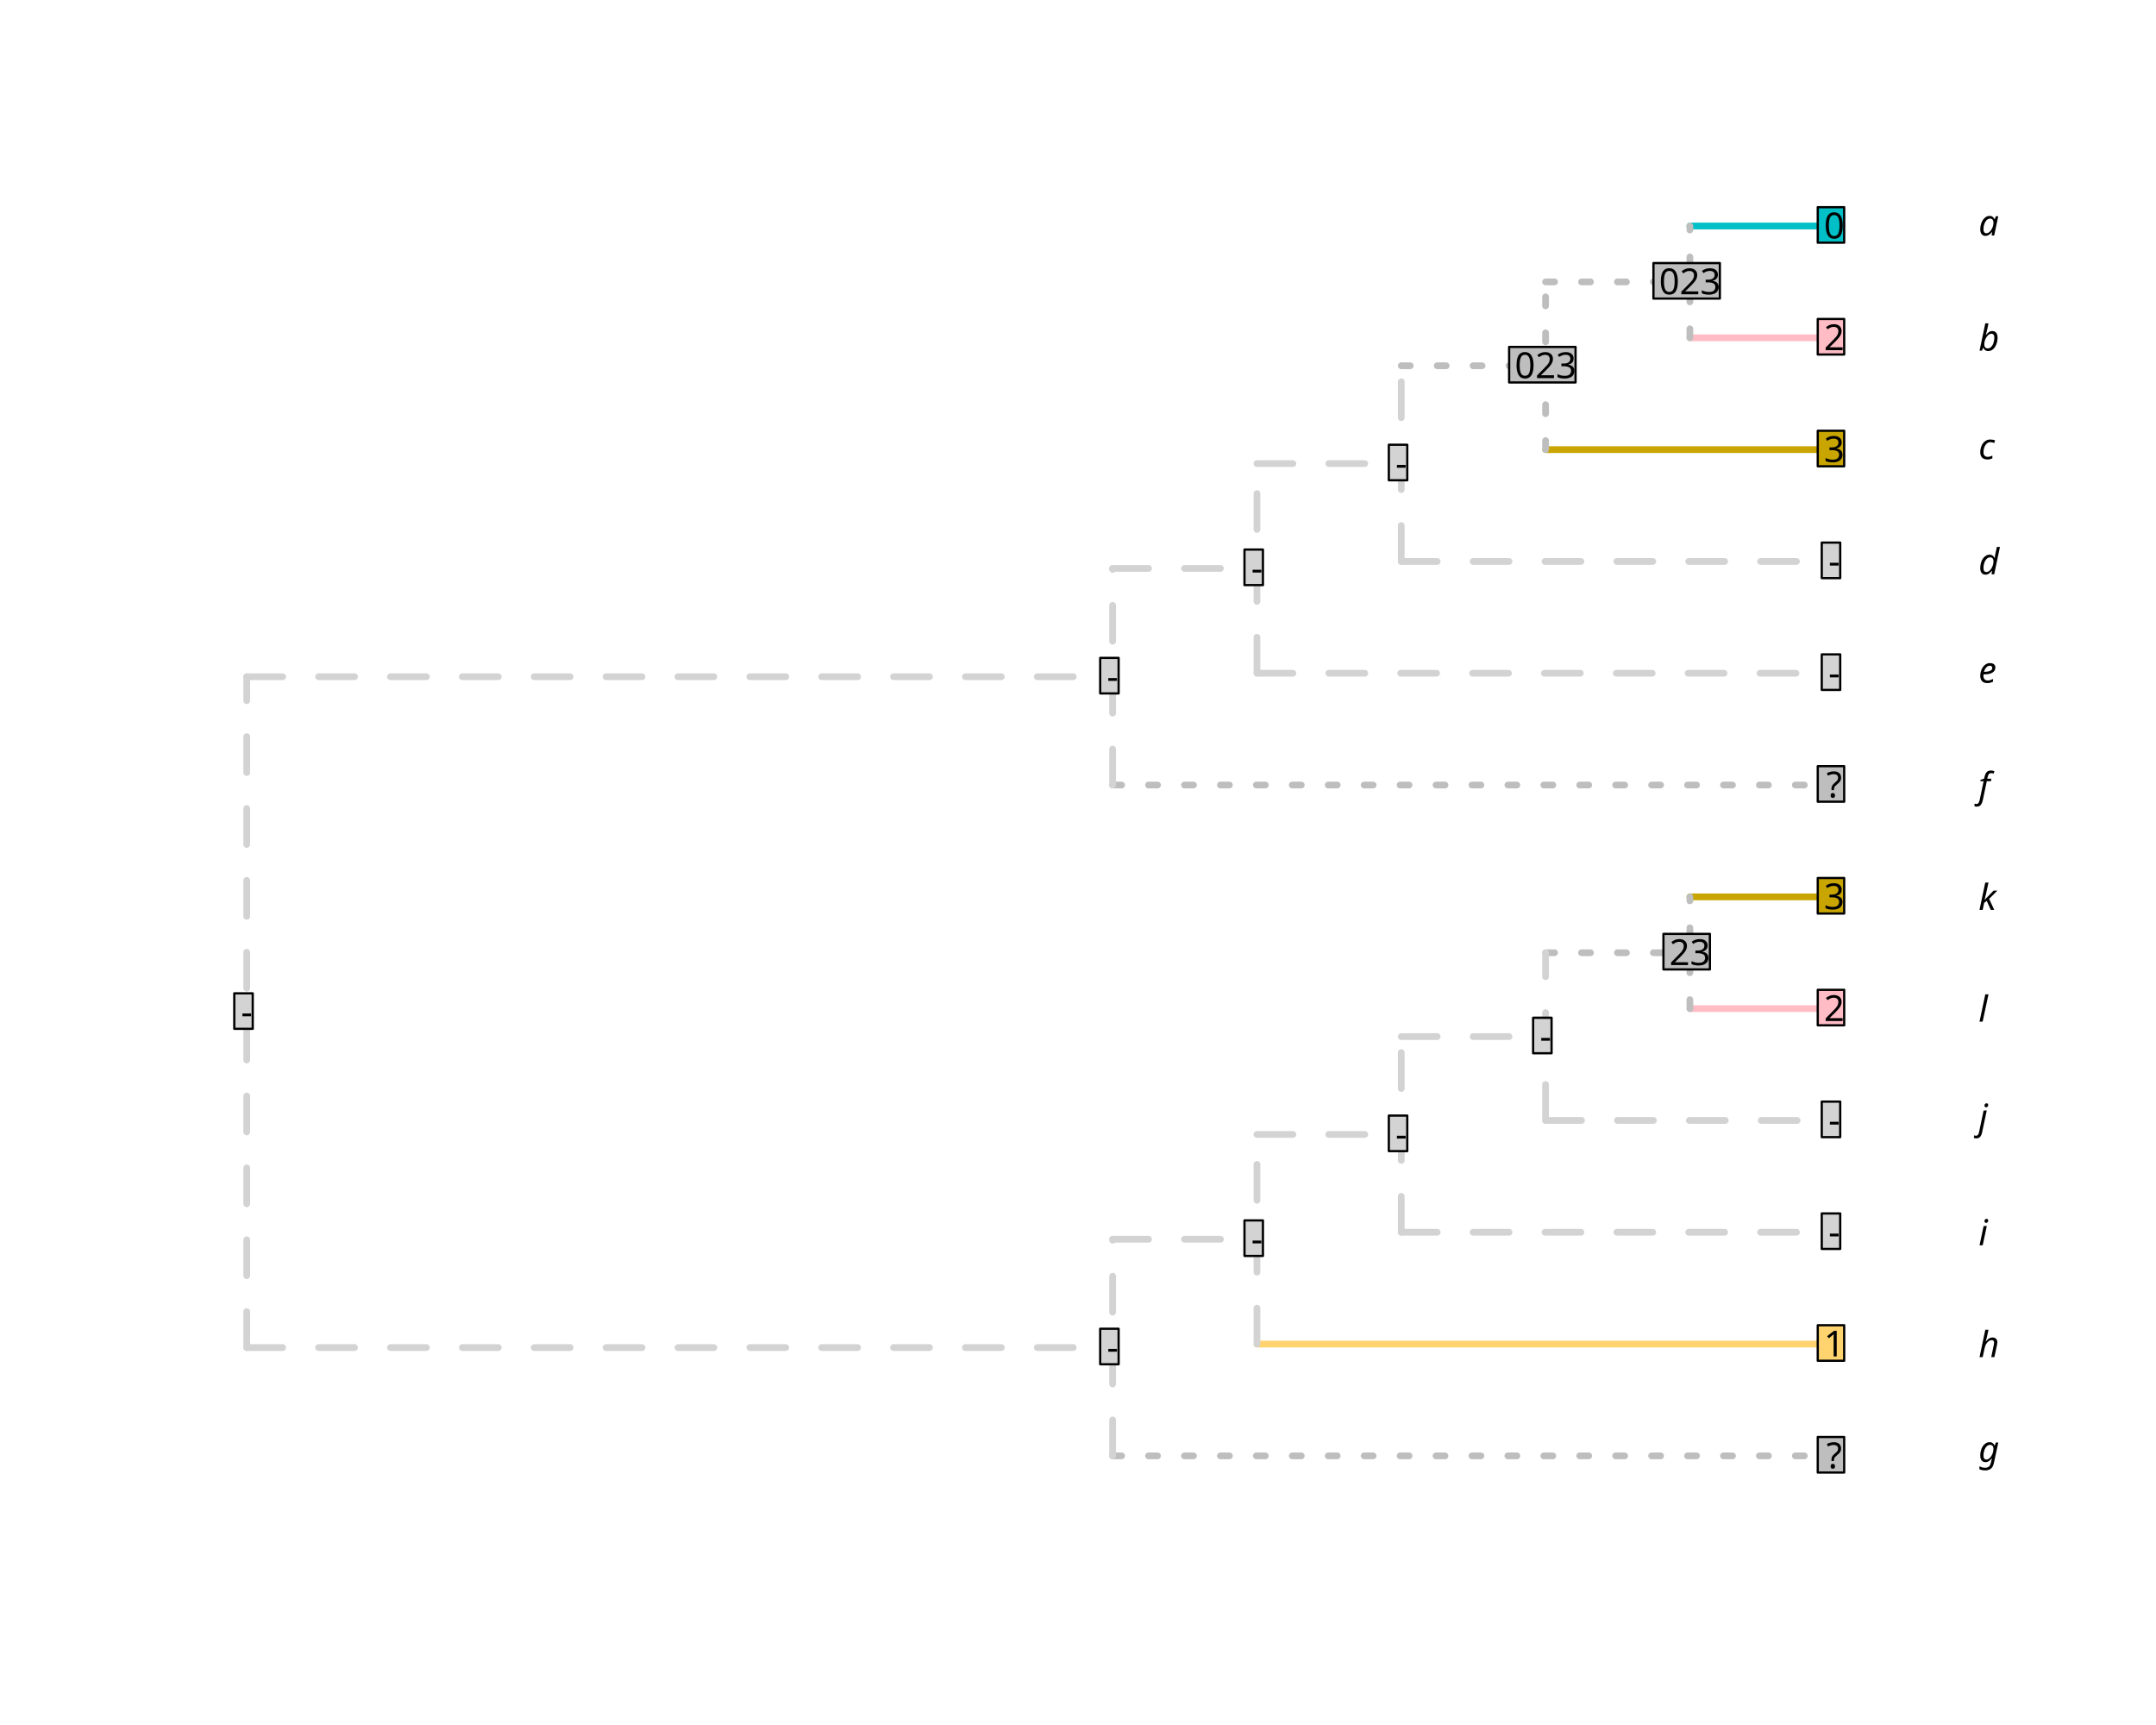
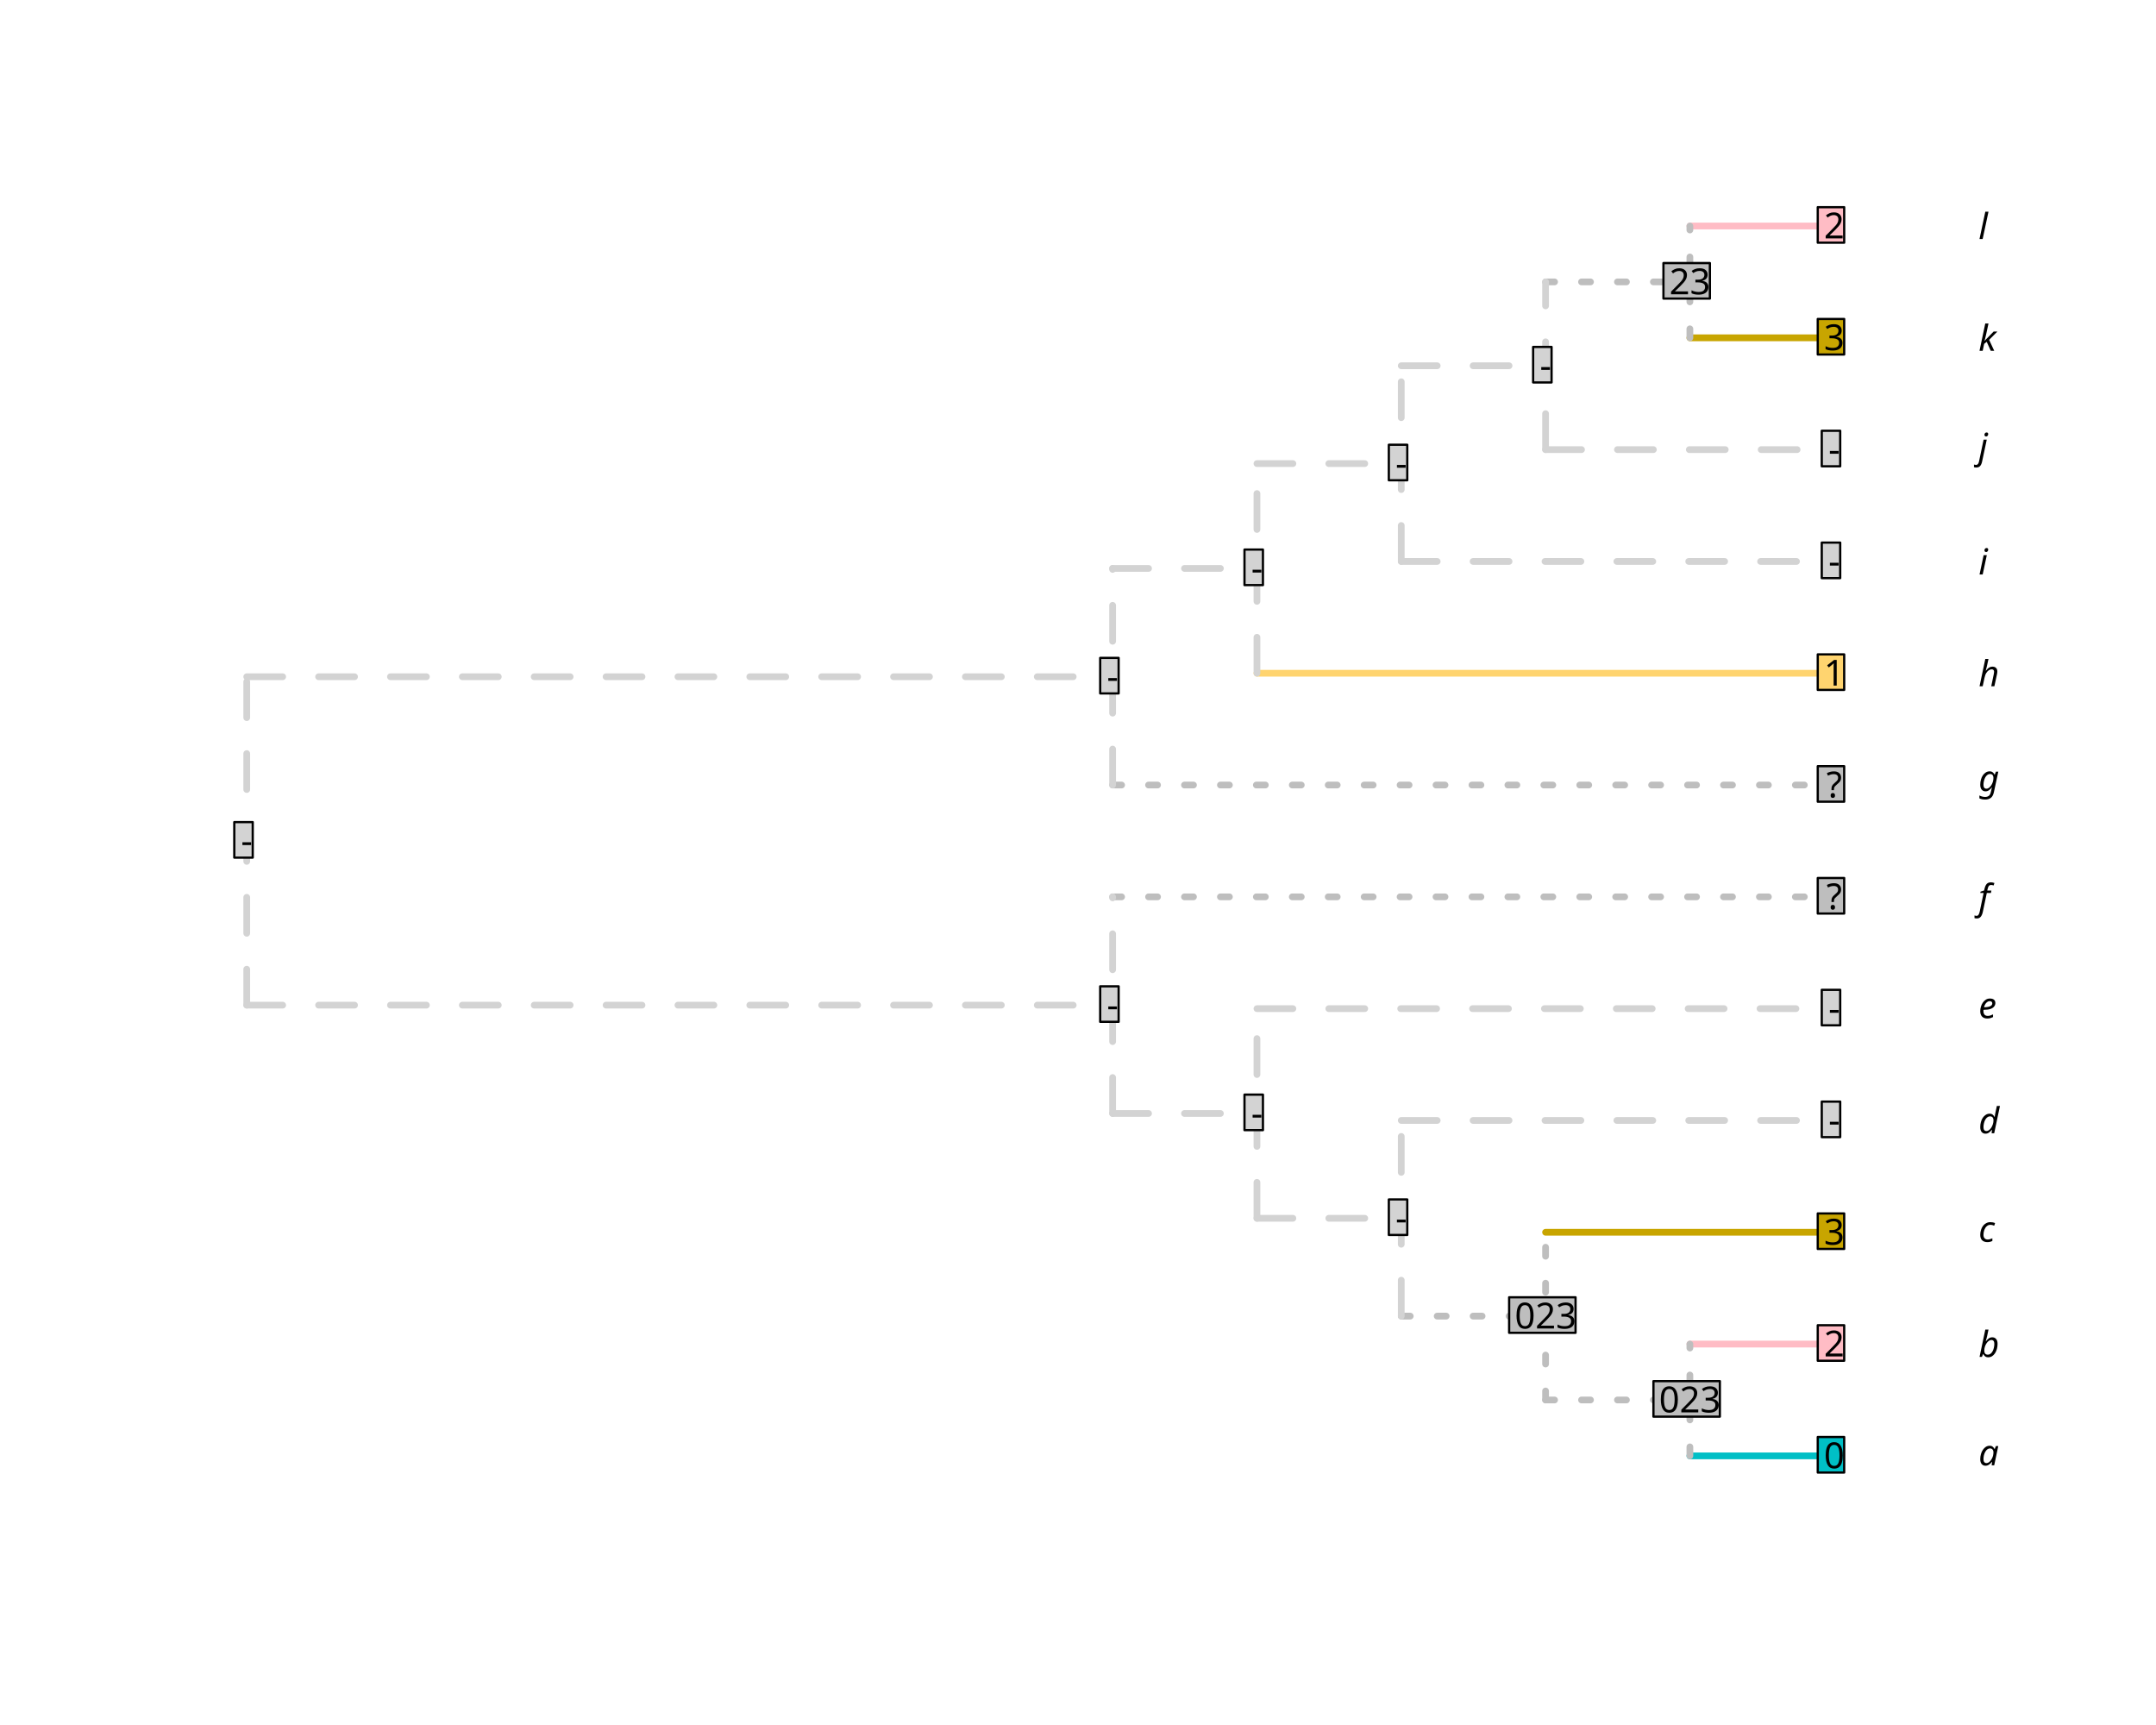
<svg xmlns="http://www.w3.org/2000/svg" class="svglite" data-engine-version="2.0" width="720.00pt" height="576.00pt" viewBox="0 0 720.00 576.00">
  <defs>
    <style type="text/css">
    .svglite line, .svglite polyline, .svglite polygon, .svglite path, .svglite rect, .svglite circle {
      fill: none;
      stroke: #000000;
      stroke-linecap: round;
      stroke-linejoin: round;
      stroke-miterlimit: 10.00;
    }
  </style>
  </defs>
  <rect width="100%" height="100%" style="stroke: none; fill: #FFFFFF;" />
  <defs>
    <clipPath id="cpMC4wMHw3MjAuMDB8MC4wMHw1NzYuMDA=">
      <rect x="0.00" y="0.00" width="720.00" height="576.00" />
    </clipPath>
  </defs>
  <g clip-path="url(#cpMC4wMHw3MjAuMDB8MC4wMHw1NzYuMDA=)">
</g>
  <defs>
    <clipPath id="cpNTkuMDR8Njg5Ljc2fDU5LjA0fDUwMi41Ng==">
      <rect x="59.04" y="59.04" width="630.72" height="443.52" />
    </clipPath>
  </defs>
  <g clip-path="url(#cpNTkuMDR8Njg5Ljc2fDU5LjA0fDUwMi41Ng==)">
-     <line x1="82.40" y1="449.97" x2="371.56" y2="449.97" style="stroke-width: 2.25; stroke: #D3D3D3; stroke-dasharray: 12.00,12.00;" />
-     <line x1="371.56" y1="486.13" x2="612.54" y2="486.13" style="stroke-width: 2.25; stroke: #BEBEBE; stroke-dasharray: 3.00,9.00;" />
-     <line x1="371.56" y1="413.80" x2="419.76" y2="413.80" style="stroke-width: 2.25; stroke: #D3D3D3; stroke-dasharray: 12.00,12.00;" />
-     <line x1="419.76" y1="448.80" x2="612.54" y2="448.80" style="stroke-width: 2.25; stroke: #FFD46F;" />
-     <line x1="419.76" y1="378.80" x2="467.95" y2="378.80" style="stroke-width: 2.25; stroke: #D3D3D3; stroke-dasharray: 12.00,12.00;" />
-     <line x1="467.95" y1="411.47" x2="612.54" y2="411.47" style="stroke-width: 2.25; stroke: #D3D3D3; stroke-dasharray: 12.00,12.00;" />
-     <line x1="467.95" y1="346.13" x2="516.15" y2="346.13" style="stroke-width: 2.25; stroke: #D3D3D3; stroke-dasharray: 12.00,12.00;" />
-     <line x1="516.15" y1="374.13" x2="612.54" y2="374.13" style="stroke-width: 2.25; stroke: #D3D3D3; stroke-dasharray: 12.00,12.00;" />
-     <line x1="516.15" y1="318.13" x2="564.34" y2="318.13" style="stroke-width: 2.25; stroke: #BEBEBE; stroke-dasharray: 3.00,9.00;" />
-     <line x1="564.34" y1="336.80" x2="612.54" y2="336.80" style="stroke-width: 2.25; stroke: #FFBCC5;" />
-     <line x1="564.34" y1="299.47" x2="612.54" y2="299.47" style="stroke-width: 2.25; stroke: #C8A500;" />
+     <line x1="82.40" y1="335.63" x2="371.56" y2="335.63" style="stroke-width: 2.25; stroke: #D3D3D3; stroke-dasharray: 12.00,12.00;" />
+     <line x1="371.56" y1="371.80" x2="419.76" y2="371.80" style="stroke-width: 2.25; stroke: #D3D3D3; stroke-dasharray: 12.00,12.00;" />
+     <line x1="419.76" y1="406.80" x2="467.95" y2="406.80" style="stroke-width: 2.25; stroke: #D3D3D3; stroke-dasharray: 12.00,12.00;" />
+     <line x1="467.95" y1="439.47" x2="516.15" y2="439.47" style="stroke-width: 2.25; stroke: #BEBEBE; stroke-dasharray: 3.00,9.00;" />
+     <line x1="516.15" y1="467.47" x2="564.34" y2="467.47" style="stroke-width: 2.25; stroke: #BEBEBE; stroke-dasharray: 3.00,9.00;" />
+     <line x1="564.34" y1="486.13" x2="612.54" y2="486.13" style="stroke-width: 2.25; stroke: #00BFC6;" />
+     <line x1="564.34" y1="448.80" x2="612.54" y2="448.80" style="stroke-width: 2.25; stroke: #FFBCC5;" />
+     <line x1="516.15" y1="411.47" x2="612.54" y2="411.47" style="stroke-width: 2.25; stroke: #C8A500;" />
+     <line x1="467.95" y1="374.13" x2="612.54" y2="374.13" style="stroke-width: 2.25; stroke: #D3D3D3; stroke-dasharray: 12.00,12.00;" />
+     <line x1="419.76" y1="336.80" x2="612.54" y2="336.80" style="stroke-width: 2.25; stroke: #D3D3D3; stroke-dasharray: 12.00,12.00;" />
+     <line x1="371.56" y1="299.47" x2="612.54" y2="299.47" style="stroke-width: 2.25; stroke: #BEBEBE; stroke-dasharray: 3.00,9.00;" />
    <line x1="82.40" y1="225.97" x2="371.56" y2="225.97" style="stroke-width: 2.25; stroke: #D3D3D3; stroke-dasharray: 12.00,12.00;" />
    <line x1="371.56" y1="262.13" x2="612.54" y2="262.13" style="stroke-width: 2.25; stroke: #BEBEBE; stroke-dasharray: 3.00,9.00;" />
    <line x1="371.56" y1="189.80" x2="419.76" y2="189.80" style="stroke-width: 2.25; stroke: #D3D3D3; stroke-dasharray: 12.00,12.00;" />
-     <line x1="419.76" y1="224.80" x2="612.54" y2="224.80" style="stroke-width: 2.25; stroke: #D3D3D3; stroke-dasharray: 12.00,12.00;" />
+     <line x1="419.76" y1="224.80" x2="612.54" y2="224.80" style="stroke-width: 2.25; stroke: #FFD46F;" />
    <line x1="419.76" y1="154.80" x2="467.95" y2="154.80" style="stroke-width: 2.25; stroke: #D3D3D3; stroke-dasharray: 12.00,12.00;" />
    <line x1="467.95" y1="187.47" x2="612.54" y2="187.47" style="stroke-width: 2.25; stroke: #D3D3D3; stroke-dasharray: 12.00,12.00;" />
-     <line x1="467.95" y1="122.13" x2="516.15" y2="122.13" style="stroke-width: 2.25; stroke: #BEBEBE; stroke-dasharray: 3.00,9.00;" />
-     <line x1="516.15" y1="150.13" x2="612.54" y2="150.13" style="stroke-width: 2.25; stroke: #C8A500;" />
+     <line x1="467.95" y1="122.13" x2="516.15" y2="122.13" style="stroke-width: 2.25; stroke: #D3D3D3; stroke-dasharray: 12.00,12.00;" />
+     <line x1="516.15" y1="150.13" x2="612.54" y2="150.13" style="stroke-width: 2.25; stroke: #D3D3D3; stroke-dasharray: 12.00,12.00;" />
    <line x1="516.15" y1="94.13" x2="564.34" y2="94.13" style="stroke-width: 2.25; stroke: #BEBEBE; stroke-dasharray: 3.00,9.00;" />
-     <line x1="564.34" y1="112.80" x2="612.54" y2="112.80" style="stroke-width: 2.25; stroke: #FFBCC5;" />
-     <line x1="564.34" y1="75.47" x2="612.54" y2="75.47" style="stroke-width: 2.25; stroke: #00BFC6;" />
-     <line x1="82.40" y1="449.97" x2="82.40" y2="225.97" style="stroke-width: 2.25; stroke: #D3D3D3; stroke-dasharray: 12.00,12.00;" />
+     <line x1="564.34" y1="112.80" x2="612.54" y2="112.80" style="stroke-width: 2.25; stroke: #C8A500;" />
+     <line x1="564.34" y1="75.47" x2="612.54" y2="75.47" style="stroke-width: 2.25; stroke: #FFBCC5;" />
+     <line x1="82.40" y1="335.63" x2="82.40" y2="225.97" style="stroke-width: 2.25; stroke: #D3D3D3; stroke-dasharray: 12.00,12.00;" />
+     <line x1="371.56" y1="371.80" x2="371.56" y2="299.47" style="stroke-width: 2.25; stroke: #D3D3D3; stroke-dasharray: 12.00,12.00;" />
+     <line x1="419.76" y1="406.80" x2="419.76" y2="336.80" style="stroke-width: 2.25; stroke: #D3D3D3; stroke-dasharray: 12.00,12.00;" />
+     <line x1="467.95" y1="439.47" x2="467.95" y2="374.13" style="stroke-width: 2.25; stroke: #D3D3D3; stroke-dasharray: 12.00,12.00;" />
+     <line x1="516.15" y1="467.47" x2="516.15" y2="411.47" style="stroke-width: 2.25; stroke: #BEBEBE; stroke-dasharray: 3.00,9.00;" />
+     <line x1="564.34" y1="486.13" x2="564.34" y2="448.80" style="stroke-width: 2.25; stroke: #BEBEBE; stroke-dasharray: 3.00,9.00;" />
    <line x1="371.56" y1="262.13" x2="371.56" y2="189.80" style="stroke-width: 2.25; stroke: #D3D3D3; stroke-dasharray: 12.00,12.00;" />
    <line x1="419.76" y1="224.80" x2="419.76" y2="154.80" style="stroke-width: 2.25; stroke: #D3D3D3; stroke-dasharray: 12.00,12.00;" />
    <line x1="467.95" y1="187.47" x2="467.95" y2="122.13" style="stroke-width: 2.25; stroke: #D3D3D3; stroke-dasharray: 12.00,12.00;" />
-     <line x1="516.15" y1="150.13" x2="516.15" y2="94.13" style="stroke-width: 2.25; stroke: #BEBEBE; stroke-dasharray: 3.00,9.00;" />
+     <line x1="516.15" y1="150.13" x2="516.15" y2="94.13" style="stroke-width: 2.25; stroke: #D3D3D3; stroke-dasharray: 12.00,12.00;" />
    <line x1="564.34" y1="112.80" x2="564.34" y2="75.47" style="stroke-width: 2.25; stroke: #BEBEBE; stroke-dasharray: 3.00,9.00;" />
-     <line x1="371.56" y1="486.13" x2="371.56" y2="413.80" style="stroke-width: 2.25; stroke: #D3D3D3; stroke-dasharray: 12.00,12.00;" />
-     <line x1="419.76" y1="448.80" x2="419.76" y2="378.80" style="stroke-width: 2.25; stroke: #D3D3D3; stroke-dasharray: 12.00,12.00;" />
-     <line x1="467.95" y1="411.47" x2="467.95" y2="346.13" style="stroke-width: 2.25; stroke: #D3D3D3; stroke-dasharray: 12.00,12.00;" />
-     <line x1="516.15" y1="374.13" x2="516.15" y2="318.13" style="stroke-width: 2.25; stroke: #D3D3D3; stroke-dasharray: 12.00,12.00;" />
-     <line x1="564.34" y1="336.80" x2="564.34" y2="299.47" style="stroke-width: 2.25; stroke: #BEBEBE; stroke-dasharray: 3.00,9.00;" />
-     <text x="660.73" y="78.64" style="font-size: 12.00px; font-style: italic; font-family: sans;" textLength="6.67px" lengthAdjust="spacingAndGlyphs">a</text>
-     <text x="660.73" y="117.09" style="font-size: 12.00px; font-style: italic; font-family: sans;" textLength="6.67px" lengthAdjust="spacingAndGlyphs">b</text>
-     <text x="660.73" y="153.30" style="font-size: 12.00px; font-style: italic; font-family: sans;" textLength="6.00px" lengthAdjust="spacingAndGlyphs">c</text>
-     <text x="660.73" y="191.76" style="font-size: 12.00px; font-style: italic; font-family: sans;" textLength="6.67px" lengthAdjust="spacingAndGlyphs">d</text>
-     <text x="660.73" y="227.97" style="font-size: 12.00px; font-style: italic; font-family: sans;" textLength="6.67px" lengthAdjust="spacingAndGlyphs">e</text>
-     <text x="660.73" y="266.47" style="font-size: 12.00px; font-style: italic; font-family: sans;" textLength="3.33px" lengthAdjust="spacingAndGlyphs">f</text>
-     <text x="660.73" y="488.11" style="font-size: 12.00px; font-style: italic; font-family: sans;" textLength="6.67px" lengthAdjust="spacingAndGlyphs">g</text>
-     <text x="660.73" y="453.15" style="font-size: 12.00px; font-style: italic; font-family: sans;" textLength="6.67px" lengthAdjust="spacingAndGlyphs">h</text>
-     <text x="660.73" y="415.82" style="font-size: 12.00px; font-style: italic; font-family: sans;" textLength="2.66px" lengthAdjust="spacingAndGlyphs">i</text>
-     <text x="660.73" y="377.24" style="font-size: 12.00px; font-style: italic; font-family: sans;" textLength="2.66px" lengthAdjust="spacingAndGlyphs">j</text>
-     <text x="660.73" y="303.82" style="font-size: 12.00px; font-style: italic; font-family: sans;" textLength="6.00px" lengthAdjust="spacingAndGlyphs">k</text>
-     <text x="660.73" y="341.15" style="font-size: 12.00px; font-style: italic; font-family: sans;" textLength="2.66px" lengthAdjust="spacingAndGlyphs">l</text>
-     <rect x="607.04" y="69.18" width="8.83" height="11.86" style="stroke-width: 0.75; fill: #00BFC6;" />
-     <rect x="607.04" y="106.51" width="8.83" height="11.86" style="stroke-width: 0.75; fill: #FFBCC5;" />
-     <rect x="607.04" y="143.84" width="8.83" height="11.86" style="stroke-width: 0.75; fill: #C8A500;" />
+     <text x="660.73" y="489.30" style="font-size: 12.00px; font-style: italic; font-family: sans;" textLength="6.67px" lengthAdjust="spacingAndGlyphs">a</text>
+     <text x="660.73" y="453.09" style="font-size: 12.00px; font-style: italic; font-family: sans;" textLength="6.67px" lengthAdjust="spacingAndGlyphs">b</text>
+     <text x="660.73" y="414.64" style="font-size: 12.00px; font-style: italic; font-family: sans;" textLength="6.00px" lengthAdjust="spacingAndGlyphs">c</text>
+     <text x="660.73" y="378.42" style="font-size: 12.00px; font-style: italic; font-family: sans;" textLength="6.67px" lengthAdjust="spacingAndGlyphs">d</text>
+     <text x="660.73" y="339.97" style="font-size: 12.00px; font-style: italic; font-family: sans;" textLength="6.67px" lengthAdjust="spacingAndGlyphs">e</text>
+     <text x="660.73" y="303.81" style="font-size: 12.00px; font-style: italic; font-family: sans;" textLength="3.33px" lengthAdjust="spacingAndGlyphs">f</text>
+     <text x="660.73" y="264.11" style="font-size: 12.00px; font-style: italic; font-family: sans;" textLength="6.67px" lengthAdjust="spacingAndGlyphs">g</text>
+     <text x="660.73" y="229.15" style="font-size: 12.00px; font-style: italic; font-family: sans;" textLength="6.67px" lengthAdjust="spacingAndGlyphs">h</text>
+     <text x="660.73" y="191.82" style="font-size: 12.00px; font-style: italic; font-family: sans;" textLength="2.66px" lengthAdjust="spacingAndGlyphs">i</text>
+     <text x="660.73" y="153.24" style="font-size: 12.00px; font-style: italic; font-family: sans;" textLength="2.66px" lengthAdjust="spacingAndGlyphs">j</text>
+     <text x="660.73" y="117.15" style="font-size: 12.00px; font-style: italic; font-family: sans;" textLength="6.00px" lengthAdjust="spacingAndGlyphs">k</text>
+     <text x="660.73" y="79.82" style="font-size: 12.00px; font-style: italic; font-family: sans;" textLength="2.66px" lengthAdjust="spacingAndGlyphs">l</text>
+     <rect x="607.04" y="479.84" width="8.83" height="11.86" style="stroke-width: 0.75; fill: #00BFC6;" />
+     <rect x="607.04" y="442.51" width="8.83" height="11.86" style="stroke-width: 0.75; fill: #FFBCC5;" />
+     <rect x="607.04" y="405.18" width="8.83" height="11.86" style="stroke-width: 0.75; fill: #C8A500;" />
+     <rect x="608.38" y="367.84" width="6.16" height="11.86" style="stroke-width: 0.75; fill: #D3D3D3;" />
+     <rect x="608.38" y="330.51" width="6.16" height="11.86" style="stroke-width: 0.75; fill: #D3D3D3;" />
+     <rect x="607.04" y="293.18" width="8.83" height="11.86" style="stroke-width: 0.75; fill: #BEBEBE;" />
+     <rect x="607.04" y="255.84" width="8.83" height="11.86" style="stroke-width: 0.75; fill: #BEBEBE;" />
+     <rect x="607.04" y="218.51" width="8.83" height="11.86" style="stroke-width: 0.75; fill: #FFD46F;" />
    <rect x="608.38" y="181.18" width="6.16" height="11.86" style="stroke-width: 0.75; fill: #D3D3D3;" />
-     <rect x="608.38" y="218.51" width="6.16" height="11.86" style="stroke-width: 0.75; fill: #D3D3D3;" />
-     <rect x="607.04" y="255.84" width="8.83" height="11.86" style="stroke-width: 0.75; fill: #BEBEBE;" />
-     <rect x="607.04" y="479.84" width="8.83" height="11.86" style="stroke-width: 0.75; fill: #BEBEBE;" />
-     <rect x="607.04" y="442.51" width="8.83" height="11.86" style="stroke-width: 0.75; fill: #FFD46F;" />
-     <rect x="608.38" y="405.18" width="6.16" height="11.86" style="stroke-width: 0.75; fill: #D3D3D3;" />
-     <rect x="608.38" y="367.84" width="6.16" height="11.86" style="stroke-width: 0.75; fill: #D3D3D3;" />
-     <rect x="607.04" y="293.18" width="8.83" height="11.86" style="stroke-width: 0.75; fill: #C8A500;" />
-     <rect x="607.04" y="330.51" width="8.83" height="11.86" style="stroke-width: 0.75; fill: #FFBCC5;" />
-     <rect x="78.24" y="331.68" width="6.16" height="11.86" style="stroke-width: 0.75; fill: #D3D3D3;" />
+     <rect x="608.38" y="143.84" width="6.16" height="11.86" style="stroke-width: 0.75; fill: #D3D3D3;" />
+     <rect x="607.04" y="106.51" width="8.83" height="11.86" style="stroke-width: 0.75; fill: #C8A500;" />
+     <rect x="607.04" y="69.18" width="8.83" height="11.86" style="stroke-width: 0.75; fill: #FFBCC5;" />
+     <rect x="78.24" y="274.51" width="6.16" height="11.86" style="stroke-width: 0.75; fill: #D3D3D3;" />
+     <rect x="367.41" y="329.34" width="6.16" height="11.86" style="stroke-width: 0.75; fill: #D3D3D3;" />
+     <rect x="415.60" y="365.51" width="6.16" height="11.86" style="stroke-width: 0.75; fill: #D3D3D3;" />
+     <rect x="463.80" y="400.51" width="6.16" height="11.86" style="stroke-width: 0.75; fill: #D3D3D3;" />
+     <rect x="503.98" y="433.18" width="22.18" height="11.86" style="stroke-width: 0.75; fill: #BEBEBE;" />
+     <rect x="552.17" y="461.18" width="22.18" height="11.86" style="stroke-width: 0.75; fill: #BEBEBE;" />
    <rect x="367.41" y="219.68" width="6.16" height="11.86" style="stroke-width: 0.75; fill: #D3D3D3;" />
    <rect x="415.60" y="183.51" width="6.16" height="11.86" style="stroke-width: 0.75; fill: #D3D3D3;" />
    <rect x="463.80" y="148.51" width="6.16" height="11.86" style="stroke-width: 0.75; fill: #D3D3D3;" />
-     <rect x="503.98" y="115.84" width="22.18" height="11.86" style="stroke-width: 0.75; fill: #BEBEBE;" />
-     <rect x="552.17" y="87.84" width="22.18" height="11.86" style="stroke-width: 0.75; fill: #BEBEBE;" />
-     <rect x="367.41" y="443.68" width="6.16" height="11.86" style="stroke-width: 0.75; fill: #D3D3D3;" />
-     <rect x="415.60" y="407.51" width="6.16" height="11.86" style="stroke-width: 0.75; fill: #D3D3D3;" />
-     <rect x="463.80" y="372.51" width="6.16" height="11.86" style="stroke-width: 0.75; fill: #D3D3D3;" />
-     <rect x="511.99" y="339.84" width="6.16" height="11.86" style="stroke-width: 0.75; fill: #D3D3D3;" />
-     <rect x="555.51" y="311.84" width="15.51" height="11.86" style="stroke-width: 0.75; fill: #BEBEBE;" />
-     <text x="612.54" y="79.60" text-anchor="middle" style="font-size: 12.00px; font-family: sans;" textLength="6.67px" lengthAdjust="spacingAndGlyphs">0</text>
-     <text x="612.54" y="116.93" text-anchor="middle" style="font-size: 12.00px; font-family: sans;" textLength="6.67px" lengthAdjust="spacingAndGlyphs">2</text>
-     <text x="612.54" y="154.26" text-anchor="middle" style="font-size: 12.00px; font-family: sans;" textLength="6.67px" lengthAdjust="spacingAndGlyphs">3</text>
+     <rect x="511.99" y="115.84" width="6.16" height="11.86" style="stroke-width: 0.75; fill: #D3D3D3;" />
+     <rect x="555.51" y="87.84" width="15.51" height="11.86" style="stroke-width: 0.75; fill: #BEBEBE;" />
+     <text x="612.54" y="490.26" text-anchor="middle" style="font-size: 12.00px; font-family: sans;" textLength="6.67px" lengthAdjust="spacingAndGlyphs">0</text>
+     <text x="612.54" y="452.93" text-anchor="middle" style="font-size: 12.00px; font-family: sans;" textLength="6.67px" lengthAdjust="spacingAndGlyphs">2</text>
+     <text x="612.54" y="415.60" text-anchor="middle" style="font-size: 12.00px; font-family: sans;" textLength="6.67px" lengthAdjust="spacingAndGlyphs">3</text>
+     <text x="612.54" y="378.26" text-anchor="middle" style="font-size: 12.00px; font-family: sans;" textLength="4.00px" lengthAdjust="spacingAndGlyphs">-</text>
+     <text x="612.54" y="340.93" text-anchor="middle" style="font-size: 12.00px; font-family: sans;" textLength="4.00px" lengthAdjust="spacingAndGlyphs">-</text>
+     <text x="612.54" y="303.60" text-anchor="middle" style="font-size: 12.00px; font-family: sans;" textLength="6.67px" lengthAdjust="spacingAndGlyphs">?</text>
+     <text x="612.54" y="266.26" text-anchor="middle" style="font-size: 12.00px; font-family: sans;" textLength="6.67px" lengthAdjust="spacingAndGlyphs">?</text>
+     <text x="612.54" y="228.93" text-anchor="middle" style="font-size: 12.00px; font-family: sans;" textLength="6.67px" lengthAdjust="spacingAndGlyphs">1</text>
    <text x="612.54" y="191.60" text-anchor="middle" style="font-size: 12.00px; font-family: sans;" textLength="4.00px" lengthAdjust="spacingAndGlyphs">-</text>
-     <text x="612.54" y="228.93" text-anchor="middle" style="font-size: 12.00px; font-family: sans;" textLength="4.00px" lengthAdjust="spacingAndGlyphs">-</text>
-     <text x="612.54" y="266.26" text-anchor="middle" style="font-size: 12.00px; font-family: sans;" textLength="6.67px" lengthAdjust="spacingAndGlyphs">?</text>
-     <text x="612.54" y="490.26" text-anchor="middle" style="font-size: 12.00px; font-family: sans;" textLength="6.67px" lengthAdjust="spacingAndGlyphs">?</text>
-     <text x="612.54" y="452.93" text-anchor="middle" style="font-size: 12.00px; font-family: sans;" textLength="6.67px" lengthAdjust="spacingAndGlyphs">1</text>
-     <text x="612.54" y="415.60" text-anchor="middle" style="font-size: 12.00px; font-family: sans;" textLength="4.00px" lengthAdjust="spacingAndGlyphs">-</text>
-     <text x="612.54" y="378.26" text-anchor="middle" style="font-size: 12.00px; font-family: sans;" textLength="4.00px" lengthAdjust="spacingAndGlyphs">-</text>
-     <text x="612.54" y="303.60" text-anchor="middle" style="font-size: 12.00px; font-family: sans;" textLength="6.67px" lengthAdjust="spacingAndGlyphs">3</text>
-     <text x="612.54" y="340.93" text-anchor="middle" style="font-size: 12.00px; font-family: sans;" textLength="6.67px" lengthAdjust="spacingAndGlyphs">2</text>
-     <text x="82.40" y="342.10" text-anchor="middle" style="font-size: 12.00px; font-family: sans;" textLength="4.00px" lengthAdjust="spacingAndGlyphs">-</text>
+     <text x="612.54" y="154.26" text-anchor="middle" style="font-size: 12.00px; font-family: sans;" textLength="4.00px" lengthAdjust="spacingAndGlyphs">-</text>
+     <text x="612.54" y="116.93" text-anchor="middle" style="font-size: 12.00px; font-family: sans;" textLength="6.67px" lengthAdjust="spacingAndGlyphs">3</text>
+     <text x="612.54" y="79.60" text-anchor="middle" style="font-size: 12.00px; font-family: sans;" textLength="6.67px" lengthAdjust="spacingAndGlyphs">2</text>
+     <text x="82.40" y="284.93" text-anchor="middle" style="font-size: 12.00px; font-family: sans;" textLength="4.00px" lengthAdjust="spacingAndGlyphs">-</text>
+     <text x="371.56" y="339.76" text-anchor="middle" style="font-size: 12.00px; font-family: sans;" textLength="4.00px" lengthAdjust="spacingAndGlyphs">-</text>
+     <text x="419.76" y="375.93" text-anchor="middle" style="font-size: 12.00px; font-family: sans;" textLength="4.00px" lengthAdjust="spacingAndGlyphs">-</text>
+     <text x="467.95" y="410.93" text-anchor="middle" style="font-size: 12.00px; font-family: sans;" textLength="4.00px" lengthAdjust="spacingAndGlyphs">-</text>
+     <text x="516.15" y="443.60" text-anchor="middle" style="font-size: 12.00px; font-family: sans;" textLength="20.02px" lengthAdjust="spacingAndGlyphs">023</text>
+     <text x="564.34" y="471.60" text-anchor="middle" style="font-size: 12.00px; font-family: sans;" textLength="20.02px" lengthAdjust="spacingAndGlyphs">023</text>
    <text x="371.56" y="230.10" text-anchor="middle" style="font-size: 12.00px; font-family: sans;" textLength="4.00px" lengthAdjust="spacingAndGlyphs">-</text>
    <text x="419.76" y="193.93" text-anchor="middle" style="font-size: 12.00px; font-family: sans;" textLength="4.00px" lengthAdjust="spacingAndGlyphs">-</text>
    <text x="467.95" y="158.93" text-anchor="middle" style="font-size: 12.00px; font-family: sans;" textLength="4.00px" lengthAdjust="spacingAndGlyphs">-</text>
-     <text x="516.15" y="126.26" text-anchor="middle" style="font-size: 12.00px; font-family: sans;" textLength="20.02px" lengthAdjust="spacingAndGlyphs">023</text>
-     <text x="564.34" y="98.26" text-anchor="middle" style="font-size: 12.00px; font-family: sans;" textLength="20.02px" lengthAdjust="spacingAndGlyphs">023</text>
-     <text x="371.56" y="454.10" text-anchor="middle" style="font-size: 12.00px; font-family: sans;" textLength="4.00px" lengthAdjust="spacingAndGlyphs">-</text>
-     <text x="419.76" y="417.93" text-anchor="middle" style="font-size: 12.00px; font-family: sans;" textLength="4.00px" lengthAdjust="spacingAndGlyphs">-</text>
-     <text x="467.95" y="382.93" text-anchor="middle" style="font-size: 12.00px; font-family: sans;" textLength="4.00px" lengthAdjust="spacingAndGlyphs">-</text>
-     <text x="516.15" y="350.26" text-anchor="middle" style="font-size: 12.00px; font-family: sans;" textLength="4.00px" lengthAdjust="spacingAndGlyphs">-</text>
-     <text x="564.34" y="322.26" text-anchor="middle" style="font-size: 12.00px; font-family: sans;" textLength="13.35px" lengthAdjust="spacingAndGlyphs">23</text>
+     <text x="516.15" y="126.26" text-anchor="middle" style="font-size: 12.00px; font-family: sans;" textLength="4.00px" lengthAdjust="spacingAndGlyphs">-</text>
+     <text x="564.34" y="98.26" text-anchor="middle" style="font-size: 12.00px; font-family: sans;" textLength="13.35px" lengthAdjust="spacingAndGlyphs">23</text>
  </g>
</svg>
